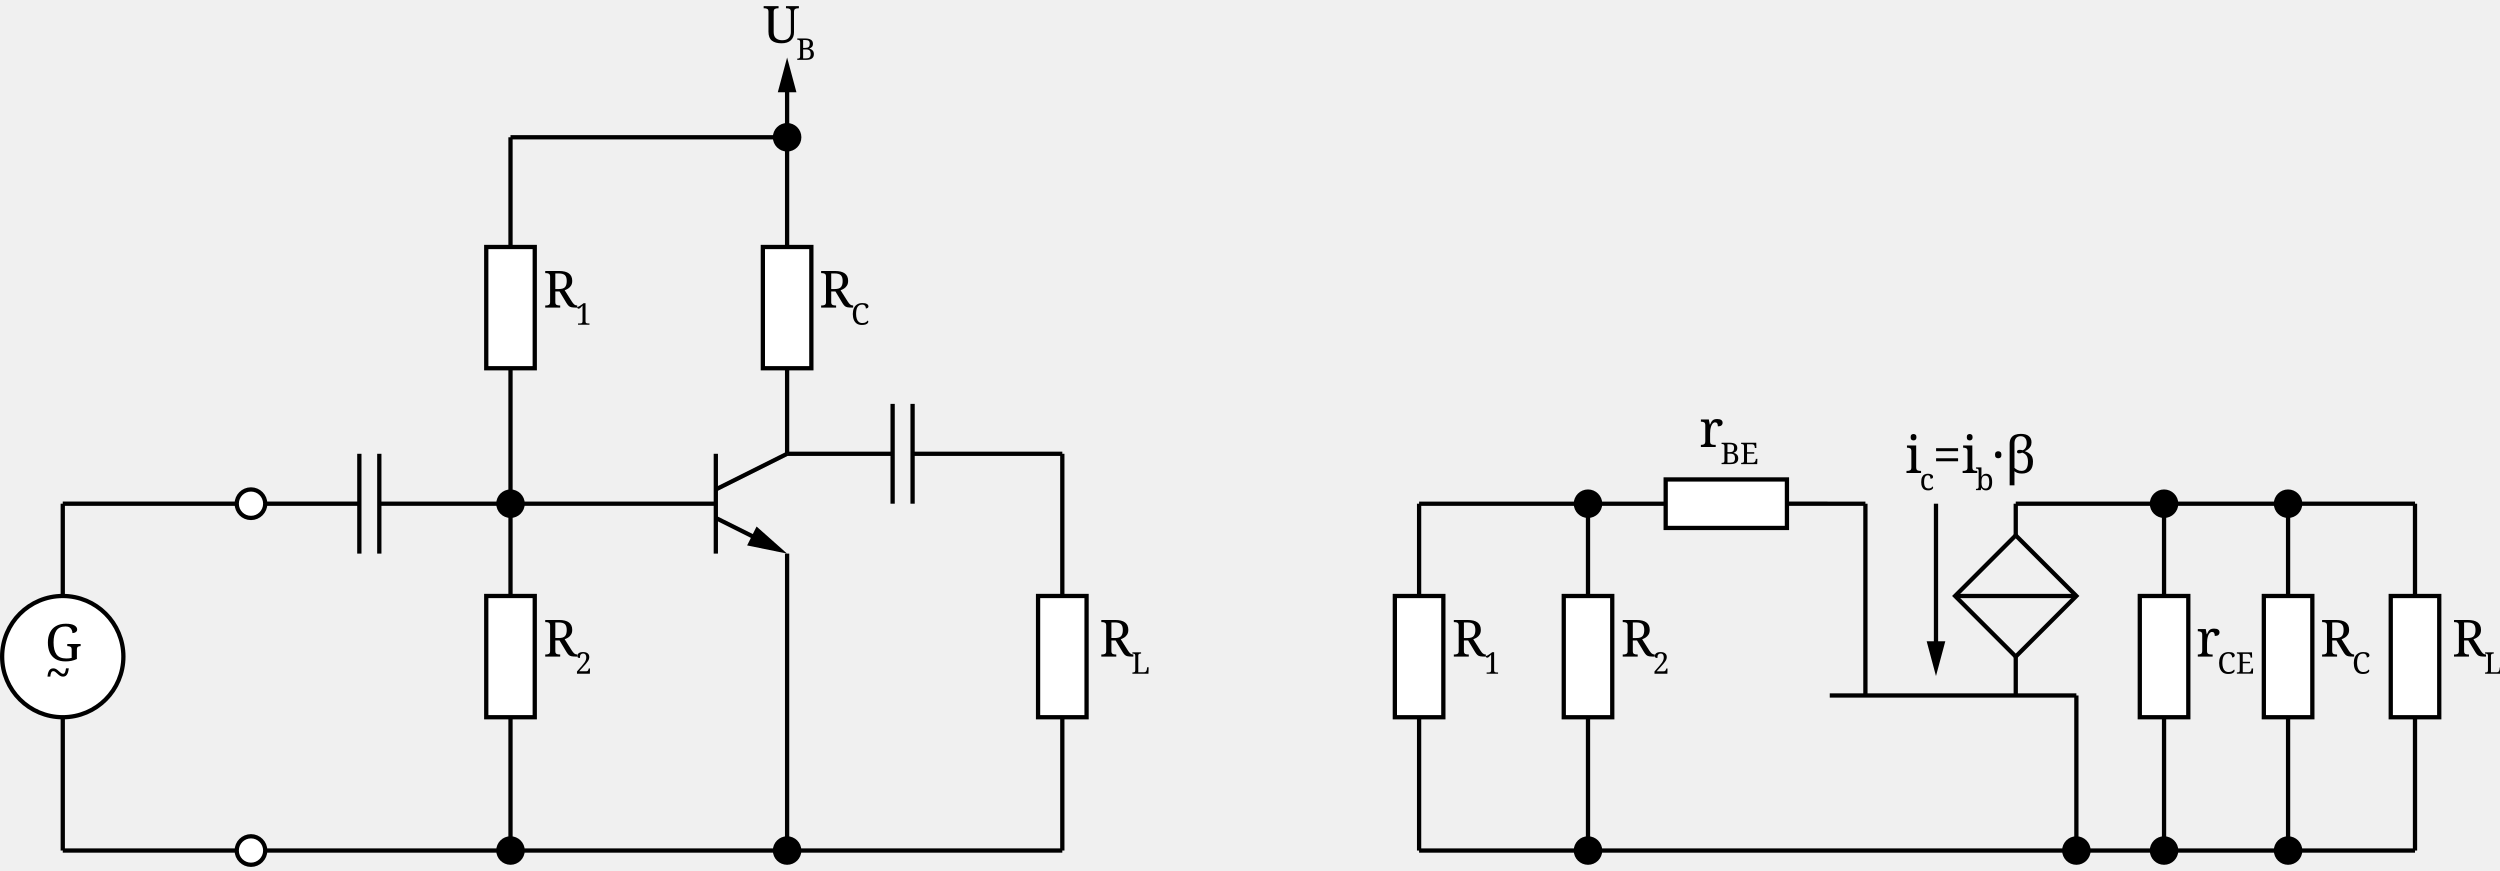
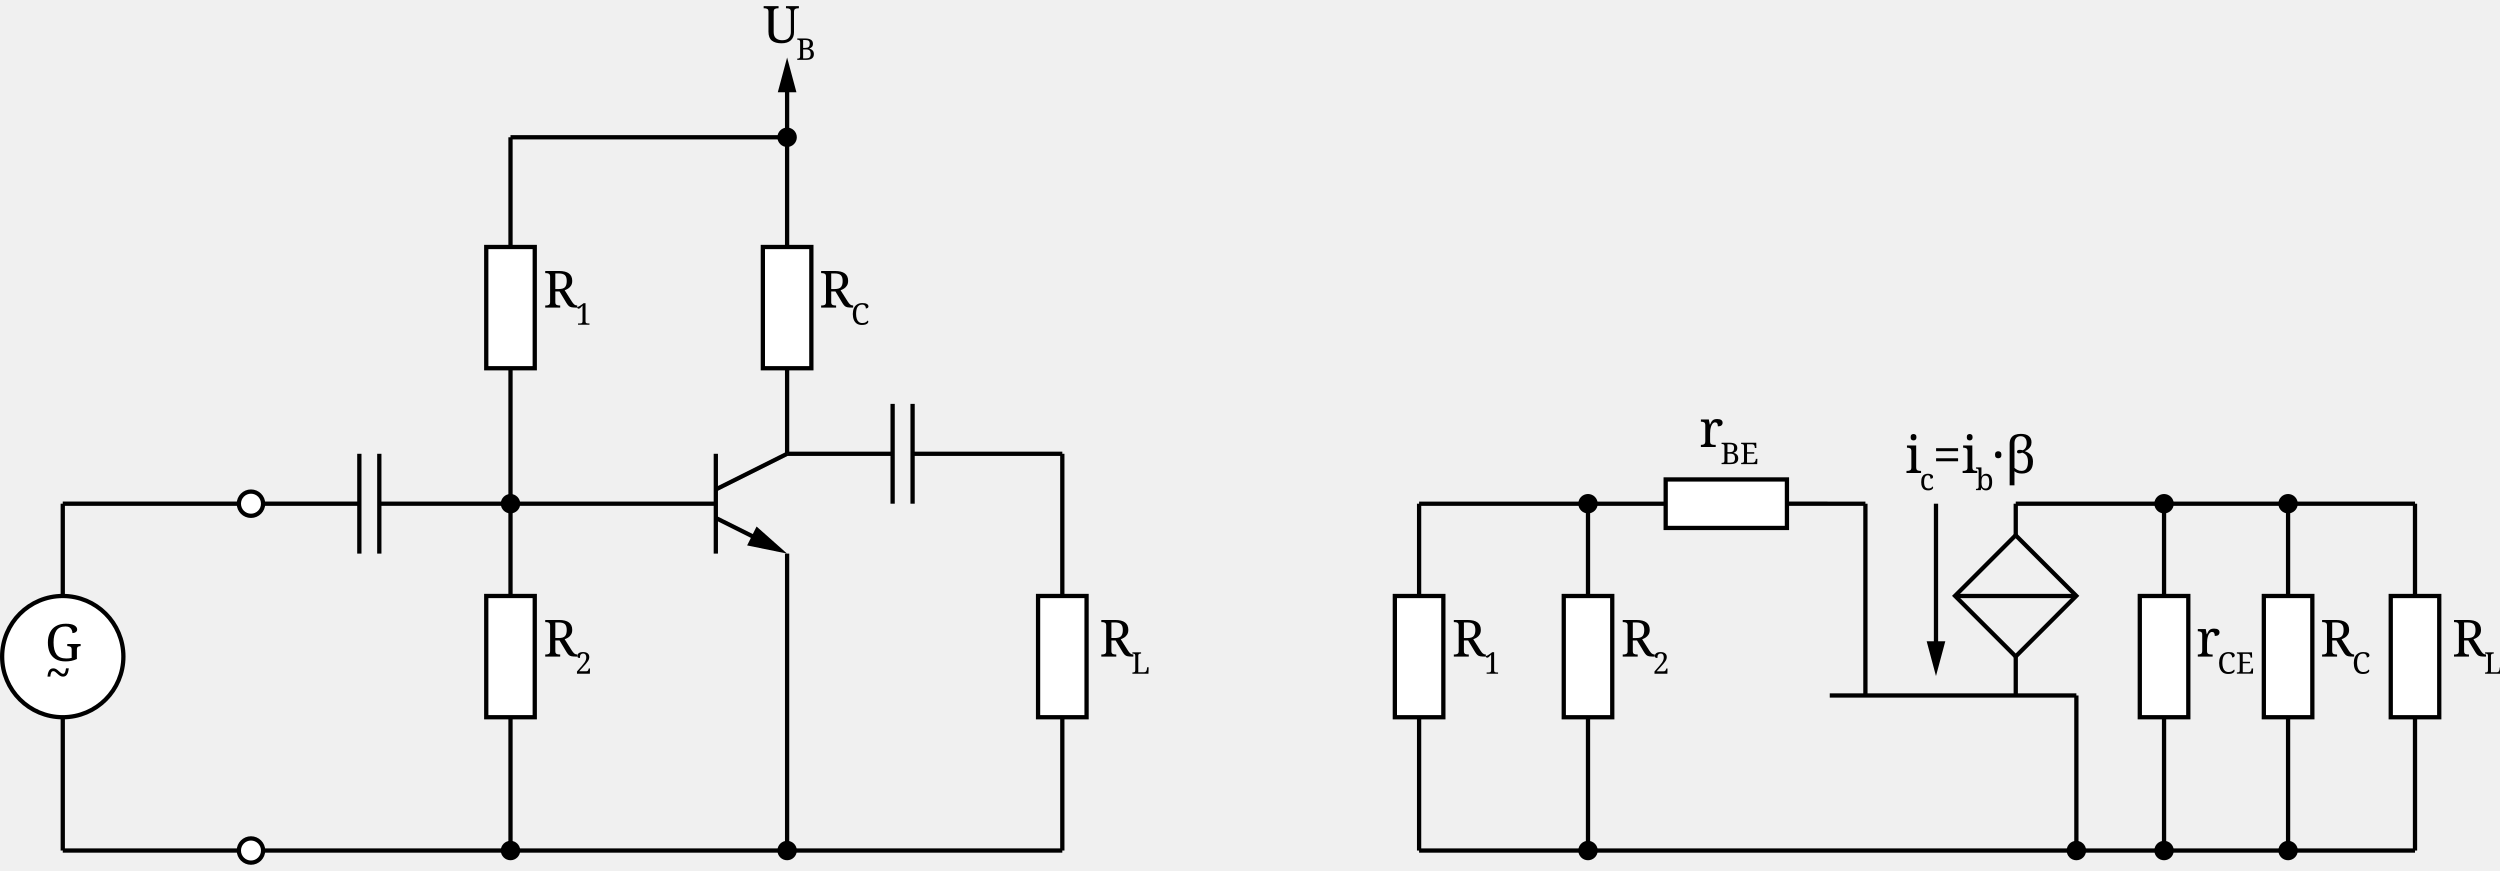
<svg xmlns="http://www.w3.org/2000/svg" version="1.1" id="Ebene_1" x="0px" y="0px" width="584.438px" height="203.422px" viewBox="0 0 584.438 203.422" enable-background="new 0 0 584.438 203.422" xml:space="preserve">
  <g id="Ebene_1_1_">
    <circle fill="#FFFFFF" stroke="#000000" stroke-miterlimit="10" cx="14.673" cy="153.499" r="14.173" />
    <line fill="none" stroke="#000000" stroke-miterlimit="10" x1="14.673" y1="139.326" x2="14.673" y2="117.752" />
    <line fill="none" stroke="#000000" stroke-miterlimit="10" x1="84.006" y1="106.085" x2="84.006" y2="129.419" />
    <line fill="none" stroke="#000000" stroke-miterlimit="10" x1="88.673" y1="106.085" x2="88.673" y2="129.419" />
    <line fill="none" stroke="#000000" stroke-miterlimit="10" x1="14.673" y1="117.752" x2="84.006" y2="117.753" />
-     <circle fill="#FFFFFF" stroke="#000000" stroke-miterlimit="10" cx="58.673" cy="117.752" r="3.333" />
+     <circle fill="#FFFFFF" stroke="#000000" stroke-miterlimit="10" cx="58.673" cy="117.752" r="2.835" />
    <line fill="none" stroke="#000000" stroke-miterlimit="10" x1="88.673" y1="117.753" x2="167.34" y2="117.753" />
    <line fill="none" stroke="#000000" stroke-miterlimit="10" x1="167.34" y1="106.085" x2="167.34" y2="129.419" />
    <line fill="none" stroke="#000000" stroke-miterlimit="10" x1="167.34" y1="114.419" x2="184.006" y2="106.085" />
    <g>
      <g>
        <line fill="none" stroke="#000000" stroke-miterlimit="10" x1="167.34" y1="121.086" x2="177.271" y2="126.051" />
        <g>
          <polygon points="174.66,127.507 184.005,129.42 176.869,123.089     " />
        </g>
      </g>
    </g>
    <line fill="none" stroke="#000000" stroke-miterlimit="10" x1="184.006" y1="129.419" x2="184.006" y2="198.833" />
    <line fill="none" stroke="#000000" stroke-miterlimit="10" x1="184.006" y1="198.833" x2="14.673" y2="198.833" />
    <line fill="none" stroke="#000000" stroke-miterlimit="10" x1="14.673" y1="167.672" x2="14.673" y2="198.833" />
-     <circle fill="#FFFFFF" stroke="#000000" stroke-miterlimit="10" cx="58.673" cy="198.832" r="3.333" />
+     <circle fill="#FFFFFF" stroke="#000000" stroke-miterlimit="10" cx="58.673" cy="198.832" r="2.835" />
    <rect x="113.673" y="57.74" fill="#FFFFFF" stroke="#000000" stroke-miterlimit="10" width="11.339" height="28.346" />
    <rect x="113.673" y="139.326" fill="#FFFFFF" stroke="#000000" stroke-miterlimit="10" width="11.339" height="28.346" />
    <rect x="178.336" y="57.74" fill="#FFFFFF" stroke="#000000" stroke-miterlimit="10" width="11.339" height="28.346" />
    <line fill="none" stroke="#000000" stroke-miterlimit="10" x1="119.343" y1="86.086" x2="119.343" y2="139.326" />
    <line fill="none" stroke="#000000" stroke-miterlimit="10" x1="119.343" y1="167.672" x2="119.343" y2="198.833" />
    <line fill="none" stroke="#000000" stroke-miterlimit="10" x1="184.006" y1="106.085" x2="184.006" y2="86.086" />
    <line fill="none" stroke="#000000" stroke-miterlimit="10" x1="119.343" y1="57.74" x2="119.343" y2="32.091" />
    <line fill="none" stroke="#000000" stroke-miterlimit="10" x1="119.343" y1="32.091" x2="184.006" y2="32.091" />
    <g>
      <g>
        <line fill="none" stroke="#000000" stroke-miterlimit="10" x1="184.006" y1="57.74" x2="184.006" y2="20.086" />
        <g>
          <polygon points="186.186,21.572 184.008,13.441 181.827,21.572     " />
        </g>
      </g>
    </g>
-     <circle stroke="#000000" stroke-miterlimit="10" cx="119.343" cy="117.752" r="2.835" />
-     <circle stroke="#000000" stroke-miterlimit="10" cx="119.343" cy="198.832" r="2.835" />
+     <circle stroke="#000000" stroke-miterlimit="10" cx="119.343" cy="117.752" r="1.771" />
+     <circle stroke="#000000" stroke-miterlimit="10" cx="119.343" cy="198.832" r="1.771" />
    <line fill="none" stroke="#000000" stroke-miterlimit="10" x1="208.673" y1="94.418" x2="208.673" y2="117.752" />
    <line fill="none" stroke="#000000" stroke-miterlimit="10" x1="213.34" y1="94.418" x2="213.34" y2="117.752" />
    <rect x="242.674" y="139.326" fill="#FFFFFF" stroke="#000000" stroke-miterlimit="10" width="11.338" height="28.346" />
    <line fill="none" stroke="#000000" stroke-miterlimit="10" x1="184.006" y1="106.085" x2="208.673" y2="106.085" />
    <line fill="none" stroke="#000000" stroke-miterlimit="10" x1="213.34" y1="106.085" x2="248.343" y2="106.085" />
    <line fill="none" stroke="#000000" stroke-miterlimit="10" x1="248.343" y1="106.085" x2="248.343" y2="139.326" />
    <line fill="none" stroke="#000000" stroke-miterlimit="10" x1="248.343" y1="167.672" x2="248.343" y2="198.832" />
    <line fill="none" stroke="#000000" stroke-miterlimit="10" x1="248.343" y1="198.832" x2="184.006" y2="198.832" />
-     <circle stroke="#000000" stroke-miterlimit="10" cx="184.006" cy="198.833" r="2.835" />
+     <circle stroke="#000000" stroke-miterlimit="10" cx="184.006" cy="198.833" r="1.771" />
    <text transform="matrix(1 0 0 1 257.0063 153.499)" font-family="'Cambria'" font-size="12">R</text>
    <text transform="matrix(1 0 0 1 264.4595 157.4951)" font-family="'Cambria'" font-size="6.996">L</text>
    <text transform="matrix(1 0 0 1 127.0063 71.9131)" font-family="'Cambria'" font-size="12">R</text>
    <text transform="matrix(1 0 0 1 134.4595 75.9092)" font-family="'Cambria'" font-size="6.996">1</text>
    <text transform="matrix(1 0 0 1 127.0063 153.499)" font-family="'Cambria'" font-size="12">R</text>
    <text transform="matrix(1 0 0 1 134.4595 157.4951)" font-family="'Cambria'" font-size="6.996">2</text>
    <text transform="matrix(1 0 0 1 191.5063 71.9131)" font-family="'Cambria'" font-size="12">R</text>
    <text transform="matrix(1 0 0 1 198.9595 75.9092)" font-family="'Cambria'" font-size="6.996">C</text>
    <text transform="matrix(1 0 0 1 10.5063 154.499)" font-family="'Cambria'" font-size="12">G</text>
    <text transform="matrix(1 0 0 1 10.5063 161.1631)" font-family="'Cambria'" font-size="11.077">~</text>
    <text transform="matrix(1 0 0 1 178.3359 9.999)" font-family="'Cambria'" font-size="12">U</text>
    <text transform="matrix(1 0 0 1 186.1113 13.9951)" font-family="'Cambria'" font-size="6.996">B</text>
-     <circle stroke="#000000" stroke-miterlimit="10" cx="184.006" cy="32.09" r="2.835" />
+     <circle stroke="#000000" stroke-miterlimit="10" cx="184.006" cy="32.09" r="1.771" />
  </g>
  <g id="Ebene_2">
    <line fill="none" stroke="#000000" stroke-miterlimit="10" x1="331.75" y1="139.329" x2="331.75" y2="117.755" />
    <line fill="none" stroke="#000000" stroke-miterlimit="10" x1="331.75" y1="117.755" x2="389.395" y2="117.756" />
    <line fill="none" stroke="#000000" stroke-miterlimit="10" x1="331.75" y1="167.675" x2="331.75" y2="198.835" />
    <rect x="326.081" y="139.329" fill="#FFFFFF" stroke="#000000" stroke-miterlimit="10" width="11.338" height="28.346" />
    <rect x="365.567" y="139.329" fill="#FFFFFF" stroke="#000000" stroke-miterlimit="10" width="11.338" height="28.346" />
    <rect x="529.227" y="139.326" fill="#FFFFFF" stroke="#000000" stroke-miterlimit="10" width="11.34" height="28.346" />
    <line fill="none" stroke="#000000" stroke-miterlimit="10" x1="371.235" y1="117.756" x2="371.235" y2="139.329" />
    <line fill="none" stroke="#000000" stroke-miterlimit="10" x1="371.235" y1="167.675" x2="371.235" y2="198.835" />
    <line fill="none" stroke="#000000" stroke-miterlimit="10" x1="471.231" y1="125.155" x2="471.231" y2="117.756" />
-     <circle stroke="#000000" stroke-miterlimit="10" cx="371.235" cy="117.755" r="2.835" />
-     <circle stroke="#000000" stroke-miterlimit="10" cx="371.235" cy="198.835" r="2.835" />
+     <circle stroke="#000000" stroke-miterlimit="10" cx="371.235" cy="117.755" r="1.771" />
+     <circle stroke="#000000" stroke-miterlimit="10" cx="371.235" cy="198.835" r="1.771" />
    <rect x="558.897" y="139.329" fill="#FFFFFF" stroke="#000000" stroke-miterlimit="10" width="11.338" height="28.346" />
    <line fill="none" stroke="#000000" stroke-miterlimit="10" x1="564.567" y1="117.756" x2="564.567" y2="139.329" />
    <line fill="none" stroke="#000000" stroke-miterlimit="10" x1="564.567" y1="167.675" x2="564.567" y2="198.835" />
    <line fill="none" stroke="#000000" stroke-miterlimit="10" x1="564.569" y1="198.835" x2="331.75" y2="198.835" />
-     <circle stroke="#000000" stroke-miterlimit="10" cx="485.405" cy="198.835" r="2.835" />
+     <circle stroke="#000000" stroke-miterlimit="10" cx="485.405" cy="198.835" r="1.771" />
    <text transform="matrix(1 0 0 1 573.231 153.502)" font-family="'Cambria'" font-size="12">R</text>
    <text transform="matrix(1 0 0 1 580.6841 157.498)" font-family="'Cambria'" font-size="6.996">L</text>
    <text transform="matrix(1 0 0 1 339.4146 153.501)" font-family="'Cambria'" font-size="12">R</text>
    <text transform="matrix(1 0 0 1 346.8677 157.498)" font-family="'Cambria'" font-size="6.996">1</text>
    <text transform="matrix(1 0 0 1 378.8989 153.502)" font-family="'Cambria'" font-size="12">R</text>
    <text transform="matrix(1 0 0 1 386.3521 157.498)" font-family="'Cambria'" font-size="6.996">2</text>
    <text transform="matrix(1 0 0 1 542.397 153.499)" font-family="'Cambria'" font-size="12">R</text>
    <text transform="matrix(1 0 0 1 549.8501 157.4941)" font-family="'Cambria'" font-size="6.996">C</text>
    <rect x="389.395" y="112.083" fill="#FFFFFF" stroke="#000000" stroke-miterlimit="10" width="28.346" height="11.338" />
    <text transform="matrix(1 0 0 1 397.2329 104.502)" font-family="'Cambria'" font-size="12">r</text>
    <text transform="matrix(1 0 0 1 402.1958 108.498)" font-family="'Cambria'" font-size="6.996">BE</text>
-     <rect x="461.224" y="129.299" transform="matrix(0.7071 0.7071 -0.7071 0.7071 236.5238 -292.4071)" fill="none" stroke="#000000" stroke-miterlimit="10" width="20.044" height="20.042" />
+     <rect x="461.206" y="129.303" transform="matrix(-0.7072 -0.7071 0.7071 -0.7072 705.9492 571.0337)" fill="none" stroke="#000000" stroke-miterlimit="10" width="20.043" height="20.042" />
    <line fill="none" stroke="#000000" stroke-miterlimit="10" x1="457.059" y1="139.329" x2="485.405" y2="139.329" />
    <line fill="none" stroke="#000000" stroke-miterlimit="10" x1="471.231" y1="153.501" x2="471.231" y2="162.586" />
    <line fill="none" stroke="#000000" stroke-miterlimit="10" x1="485.405" y1="162.586" x2="427.752" y2="162.586" />
    <line fill="none" stroke="#000000" stroke-miterlimit="10" x1="417.741" y1="117.752" x2="436.086" y2="117.756" />
    <line fill="none" stroke="#000000" stroke-miterlimit="10" x1="436.086" y1="117.756" x2="436.086" y2="162.586" />
    <rect x="500.231" y="139.326" fill="#FFFFFF" stroke="#000000" stroke-miterlimit="10" width="11.34" height="28.346" />
    <text transform="matrix(1 0 0 1 513.4009 153.499)" font-family="'Cambria'" font-size="12">r</text>
    <text transform="matrix(1 0 0 1 518.3638 157.4941)" font-family="'Cambria'" font-size="6.996">CE</text>
    <line fill="none" stroke="#000000" stroke-miterlimit="10" x1="485.405" y1="162.586" x2="485.405" y2="197.252" />
    <line fill="none" stroke="#000000" stroke-miterlimit="10" x1="471.231" y1="117.756" x2="564.569" y2="117.756" />
    <line fill="none" stroke="#000000" stroke-miterlimit="10" x1="505.901" y1="139.326" x2="505.901" y2="117.752" />
    <line fill="none" stroke="#000000" stroke-miterlimit="10" x1="534.895" y1="139.326" x2="534.895" y2="117.756" />
    <line fill="none" stroke="#000000" stroke-miterlimit="10" x1="534.895" y1="167.675" x2="534.895" y2="198.835" />
    <line fill="none" stroke="#000000" stroke-miterlimit="10" x1="505.901" y1="167.675" x2="505.901" y2="198.835" />
    <text transform="matrix(1 0 0 1 445.4087 110.583)" font-family="'Cambria'" font-size="12">i</text>
    <text transform="matrix(1 0 0 1 448.7427 114.5791)" font-family="'Cambria'" font-size="6.996">c</text>
    <text transform="matrix(1 0 0 1 451.8286 110.583)" font-family="'Cambria'" font-size="12">=i</text>
    <text transform="matrix(1 0 0 1 461.8071 114.5791)" font-family="'Cambria'" font-size="6.996">b</text>
    <text transform="matrix(1 0 0 1 465.6353 110.583)" font-family="'Cambria'" font-size="12">·β</text>
    <g>
      <g>
        <line fill="none" stroke="#000000" stroke-miterlimit="10" x1="452.586" y1="117.752" x2="452.586" y2="151.398" />
        <g>
          <polygon points="450.407,149.913 452.584,158.043 454.764,149.913     " />
        </g>
      </g>
    </g>
-     <circle stroke="#000000" stroke-miterlimit="10" cx="505.901" cy="117.756" r="2.835" />
-     <circle stroke="#000000" stroke-miterlimit="10" cx="534.893" cy="117.756" r="2.835" />
-     <circle stroke="#000000" stroke-miterlimit="10" cx="505.901" cy="198.835" r="2.835" />
-     <circle stroke="#000000" stroke-miterlimit="10" cx="534.895" cy="198.835" r="2.835" />
+     <circle stroke="#000000" stroke-miterlimit="10" cx="505.901" cy="117.756" r="1.771" />
+     <circle stroke="#000000" stroke-miterlimit="10" cx="534.893" cy="117.756" r="1.771" />
+     <circle stroke="#000000" stroke-miterlimit="10" cx="505.901" cy="198.835" r="1.771" />
+     <circle stroke="#000000" stroke-miterlimit="10" cx="534.895" cy="198.835" r="1.771" />
  </g>
</svg>
